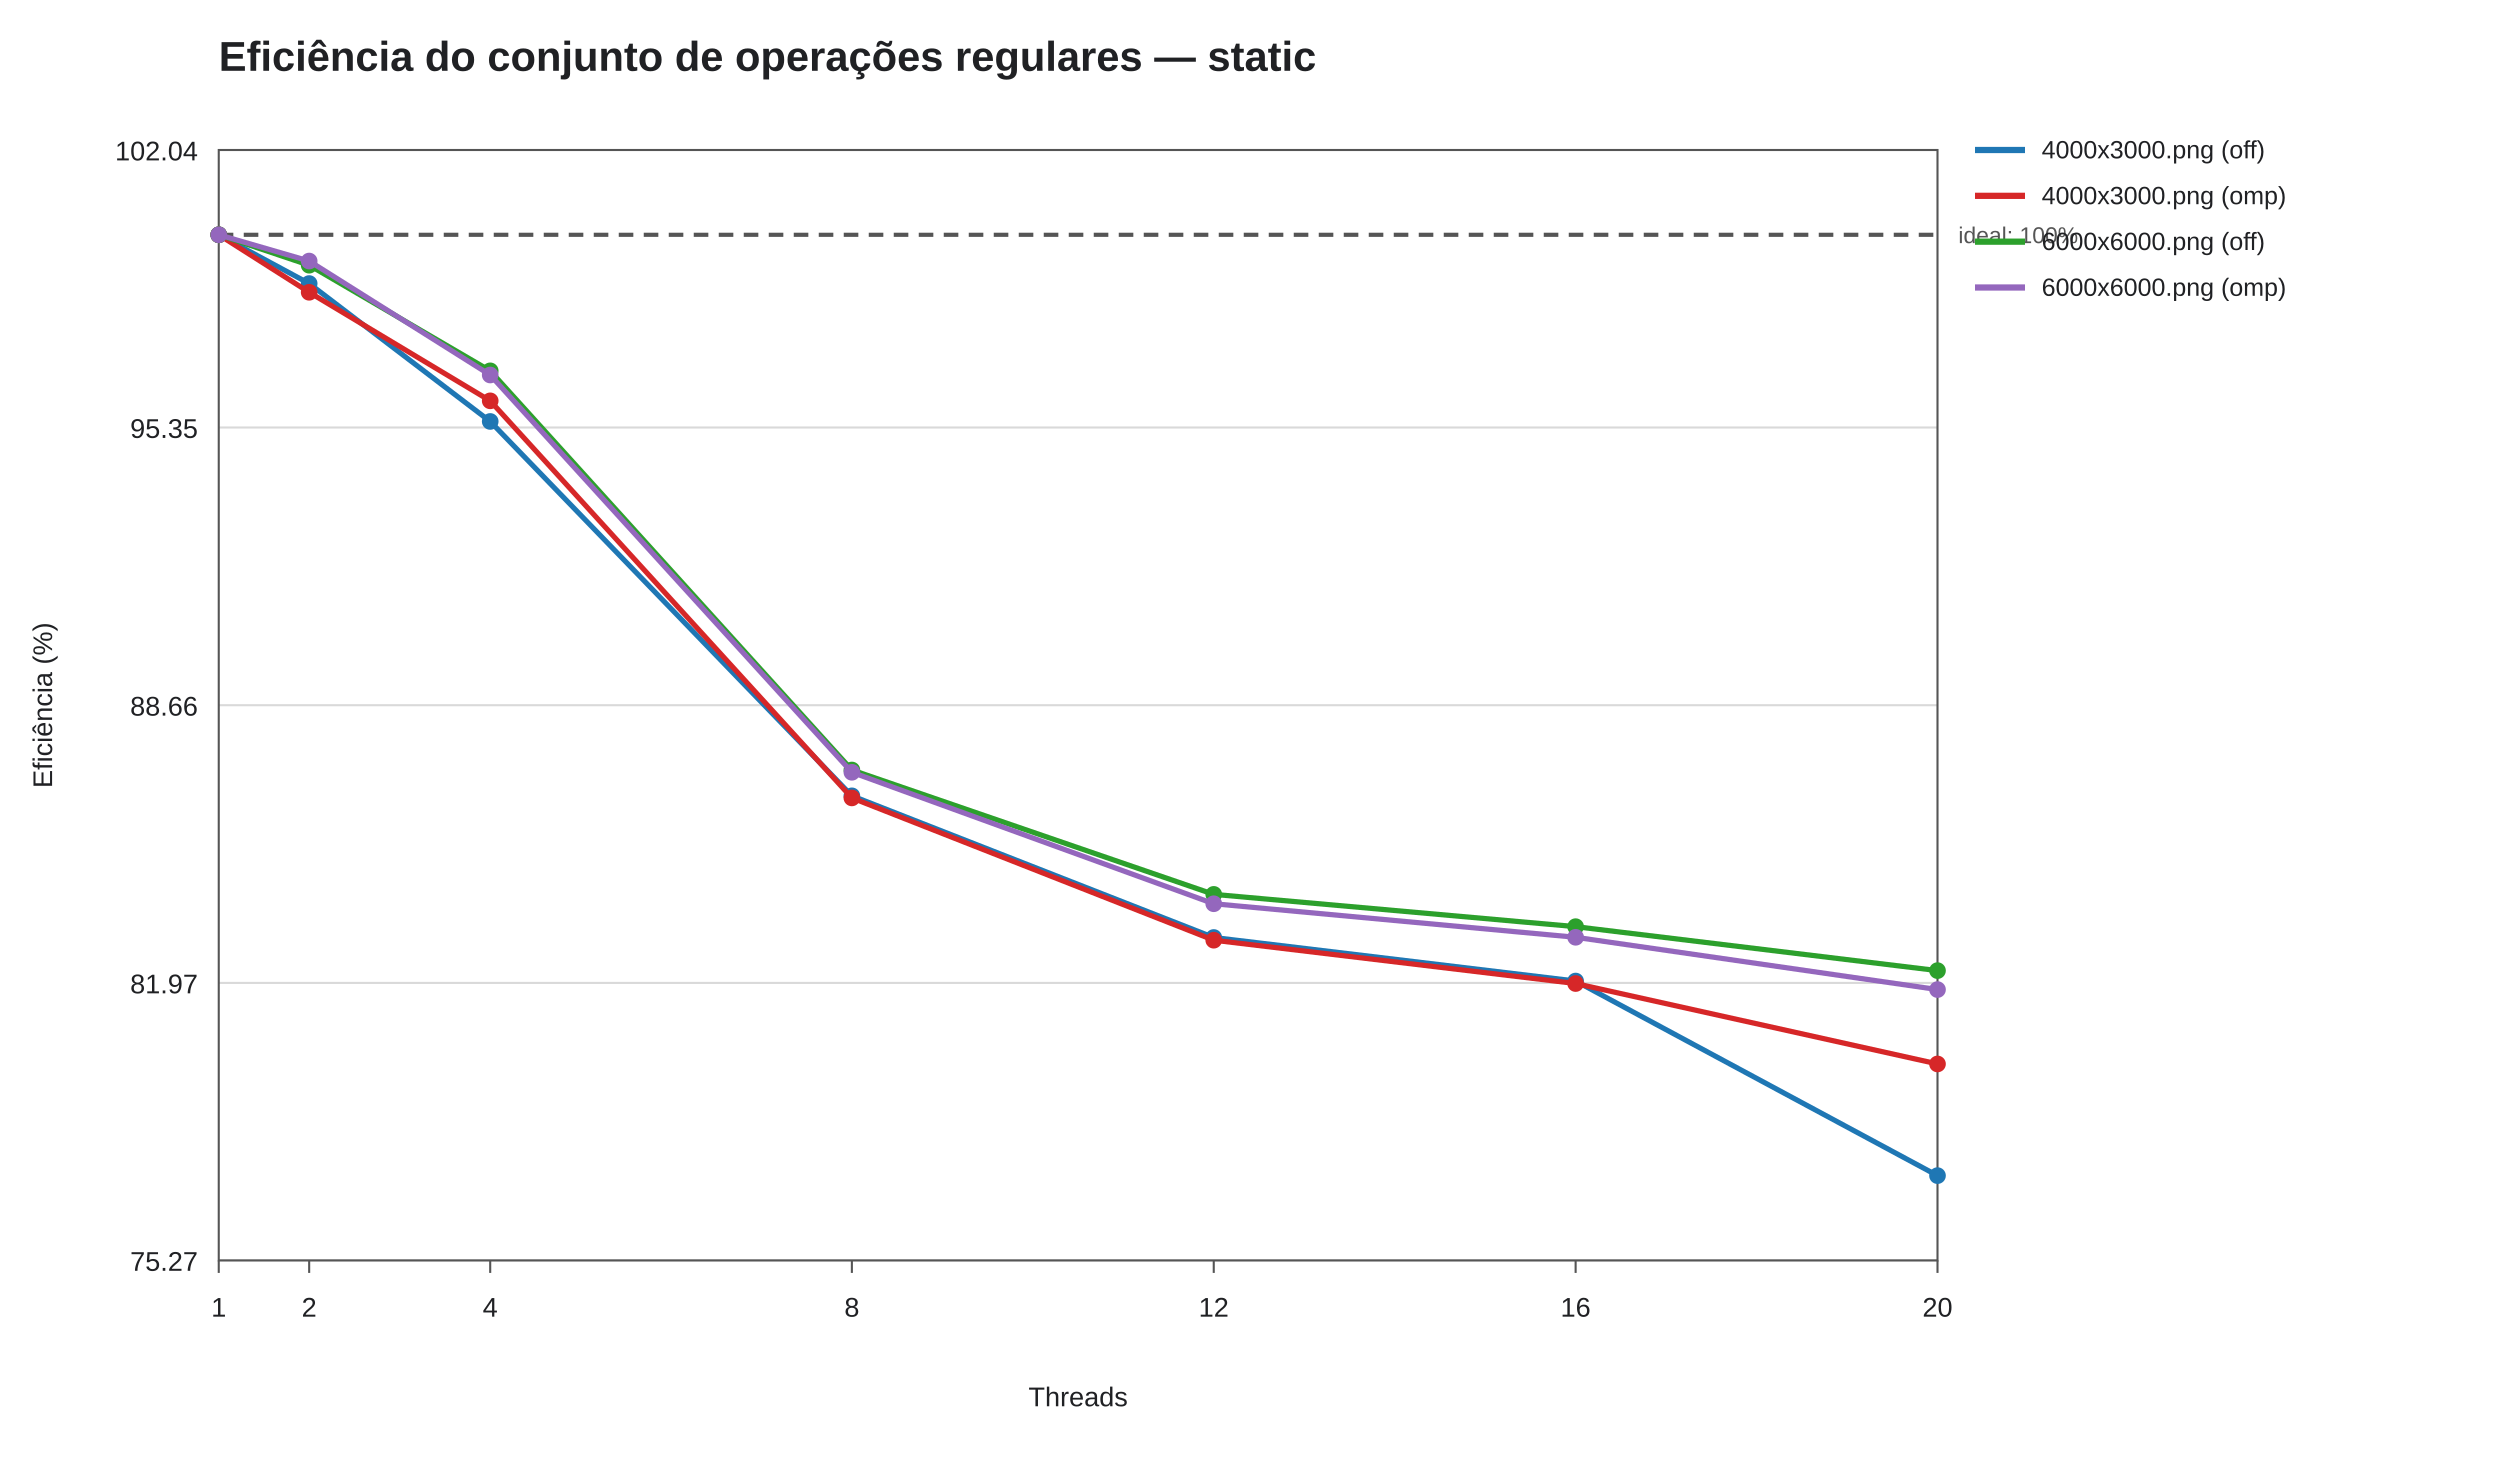
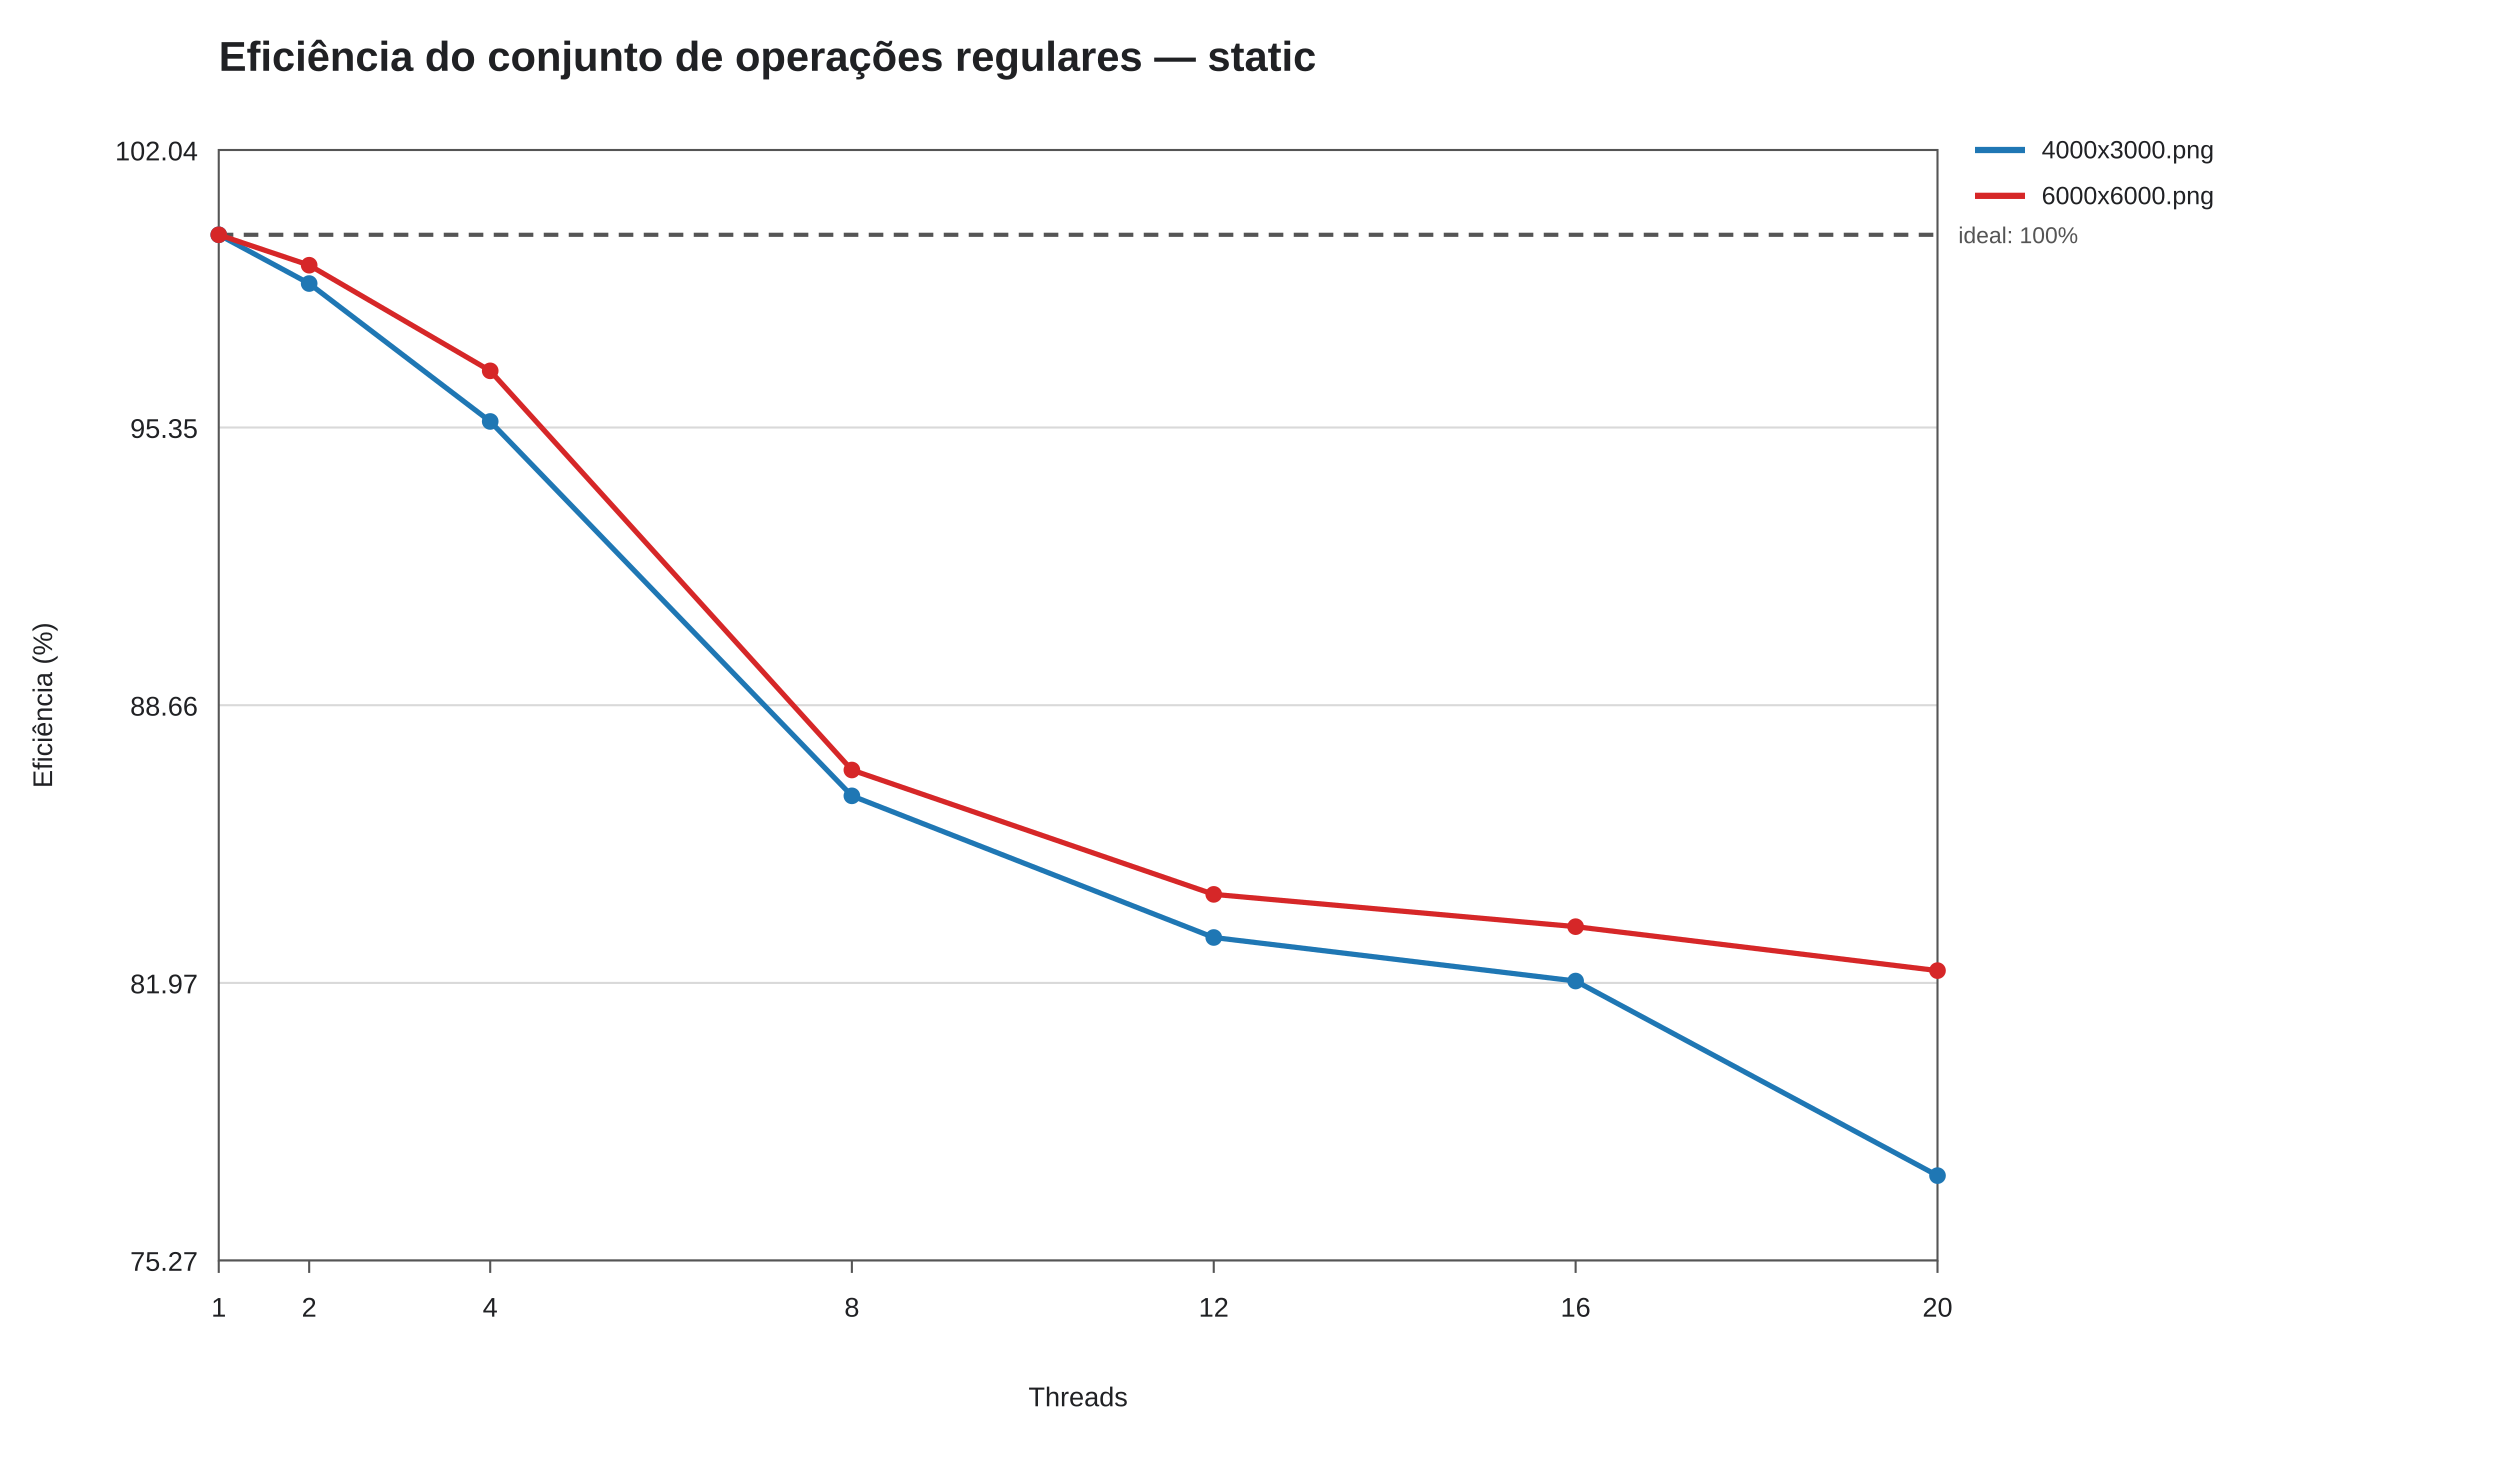
<svg xmlns="http://www.w3.org/2000/svg" width="1200" height="700" viewBox="0 0 1200 700" role="img" aria-label="Eficiência do conjunto de operações regulares — static">
  <style>text{font-family:Arial,sans-serif;fill:#202124}.axis{font-size:13px}.small{font-size:12px}.title{font-size:20px;font-weight:700}.legend{font-size:12px}.grid{stroke:#d9d9d9;stroke-width:1}.frame{fill:none;stroke:#555;stroke-width:1}.note{font-size:11px;fill:#555}</style>
  <text class="title" x="105" y="34">Eficiência do conjunto de operações regulares — static</text>
  <line class="grid" x1="105" x2="930" y1="605.0" y2="605.0" />
  <text class="axis" text-anchor="end" x="95" y="610.0">75.27</text>
  <line class="grid" x1="105" x2="930" y1="471.8" y2="471.8" />
  <text class="axis" text-anchor="end" x="95" y="476.8">81.97</text>
  <line class="grid" x1="105" x2="930" y1="338.5" y2="338.5" />
  <text class="axis" text-anchor="end" x="95" y="343.5">88.66</text>
  <line class="grid" x1="105" x2="930" y1="205.2" y2="205.2" />
  <text class="axis" text-anchor="end" x="95" y="210.2">95.35</text>
  <line class="grid" x1="105" x2="930" y1="72.0" y2="72.0" />
  <text class="axis" text-anchor="end" x="95" y="77.0">102.04</text>
  <rect class="frame" x="105" y="72" width="825" height="533" />
  <line class="frame" x1="105.0" x2="105.0" y1="605" y2="611" />
  <text class="axis" text-anchor="middle" x="105.0" y="632">1</text>
  <line class="frame" x1="148.4" x2="148.4" y1="605" y2="611" />
  <text class="axis" text-anchor="middle" x="148.4" y="632">2</text>
  <line class="frame" x1="235.3" x2="235.3" y1="605" y2="611" />
  <text class="axis" text-anchor="middle" x="235.3" y="632">4</text>
  <line class="frame" x1="408.9" x2="408.9" y1="605" y2="611" />
  <text class="axis" text-anchor="middle" x="408.9" y="632">8</text>
  <line class="frame" x1="582.6" x2="582.6" y1="605" y2="611" />
  <text class="axis" text-anchor="middle" x="582.6" y="632">12</text>
  <line class="frame" x1="756.3" x2="756.3" y1="605" y2="611" />
  <text class="axis" text-anchor="middle" x="756.3" y="632">16</text>
  <line class="frame" x1="930.0" x2="930.0" y1="605" y2="611" />
  <text class="axis" text-anchor="middle" x="930.0" y="632">20</text>
  <line x1="105" x2="930" y1="112.7" y2="112.7" stroke="#555" stroke-width="2" stroke-dasharray="7,5" />
  <text class="note" x="940" y="116.7">ideal: 100%</text>
  <polyline points="105.0,112.7 148.4,136.1 235.3,202.3 408.9,382.0 582.6,450.0 756.3,470.9 930.0,564.3" fill="none" stroke="#1f77b4" stroke-width="2.5" />
  <circle cx="105.0" cy="112.7" r="4" fill="#1f77b4" />
  <circle cx="148.4" cy="136.1" r="4" fill="#1f77b4" />
  <circle cx="235.3" cy="202.3" r="4" fill="#1f77b4" />
  <circle cx="408.9" cy="382.0" r="4" fill="#1f77b4" />
  <circle cx="582.6" cy="450.0" r="4" fill="#1f77b4" />
  <circle cx="756.3" cy="470.9" r="4" fill="#1f77b4" />
  <circle cx="930.0" cy="564.3" r="4" fill="#1f77b4" />
  <line x1="948" x2="972" y1="72" y2="72" stroke="#1f77b4" stroke-width="3" />
-   <text class="legend" x="980" y="76">4000x3000.png (off)</text>
-   <polyline points="105.0,112.7 148.4,140.3 235.3,192.4 408.9,383.0 582.6,451.3 756.3,472.1 930.0,510.7" fill="none" stroke="#d62728" stroke-width="2.5" />
+   <text class="legend" x="980" y="76">4000x3000.png</text>
+   <polyline points="105.0,112.7 148.4,127.3 235.3,178.0 408.9,369.6 582.6,429.3 756.3,444.8 930.0,465.9" fill="none" stroke="#d62728" stroke-width="2.5" />
  <circle cx="105.0" cy="112.7" r="4" fill="#d62728" />
-   <circle cx="148.4" cy="140.3" r="4" fill="#d62728" />
-   <circle cx="235.3" cy="192.4" r="4" fill="#d62728" />
-   <circle cx="408.9" cy="383.0" r="4" fill="#d62728" />
-   <circle cx="582.6" cy="451.3" r="4" fill="#d62728" />
-   <circle cx="756.3" cy="472.1" r="4" fill="#d62728" />
-   <circle cx="930.0" cy="510.7" r="4" fill="#d62728" />
+   <circle cx="148.4" cy="127.3" r="4" fill="#d62728" />
+   <circle cx="235.3" cy="178.0" r="4" fill="#d62728" />
+   <circle cx="408.9" cy="369.6" r="4" fill="#d62728" />
+   <circle cx="582.6" cy="429.3" r="4" fill="#d62728" />
+   <circle cx="756.3" cy="444.8" r="4" fill="#d62728" />
+   <circle cx="930.0" cy="465.9" r="4" fill="#d62728" />
  <line x1="948" x2="972" y1="94" y2="94" stroke="#d62728" stroke-width="3" />
-   <text class="legend" x="980" y="98">4000x3000.png (omp)</text>
-   <polyline points="105.0,112.7 148.4,127.3 235.3,178.0 408.9,369.6 582.6,429.3 756.3,444.8 930.0,465.9" fill="none" stroke="#2ca02c" stroke-width="2.5" />
-   <circle cx="105.0" cy="112.7" r="4" fill="#2ca02c" />
-   <circle cx="148.4" cy="127.3" r="4" fill="#2ca02c" />
-   <circle cx="235.3" cy="178.0" r="4" fill="#2ca02c" />
-   <circle cx="408.9" cy="369.6" r="4" fill="#2ca02c" />
-   <circle cx="582.6" cy="429.3" r="4" fill="#2ca02c" />
-   <circle cx="756.3" cy="444.8" r="4" fill="#2ca02c" />
-   <circle cx="930.0" cy="465.9" r="4" fill="#2ca02c" />
-   <line x1="948" x2="972" y1="116" y2="116" stroke="#2ca02c" stroke-width="3" />
-   <text class="legend" x="980" y="120">6000x6000.png (off)</text>
-   <polyline points="105.0,112.7 148.4,125.3 235.3,180.0 408.9,370.7 582.6,433.8 756.3,449.9 930.0,475.0" fill="none" stroke="#9467bd" stroke-width="2.5" />
-   <circle cx="105.0" cy="112.7" r="4" fill="#9467bd" />
-   <circle cx="148.4" cy="125.3" r="4" fill="#9467bd" />
-   <circle cx="235.3" cy="180.0" r="4" fill="#9467bd" />
-   <circle cx="408.9" cy="370.7" r="4" fill="#9467bd" />
-   <circle cx="582.6" cy="433.8" r="4" fill="#9467bd" />
-   <circle cx="756.3" cy="449.9" r="4" fill="#9467bd" />
-   <circle cx="930.0" cy="475.0" r="4" fill="#9467bd" />
-   <line x1="948" x2="972" y1="138" y2="138" stroke="#9467bd" stroke-width="3" />
-   <text class="legend" x="980" y="142">6000x6000.png (omp)</text>
+   <text class="legend" x="980" y="98">6000x6000.png</text>
  <text class="axis" text-anchor="middle" x="517.5" y="675">Threads</text>
  <text class="axis" text-anchor="middle" transform="translate(25 338.5) rotate(-90)">Eficiência (%)</text>
</svg>
